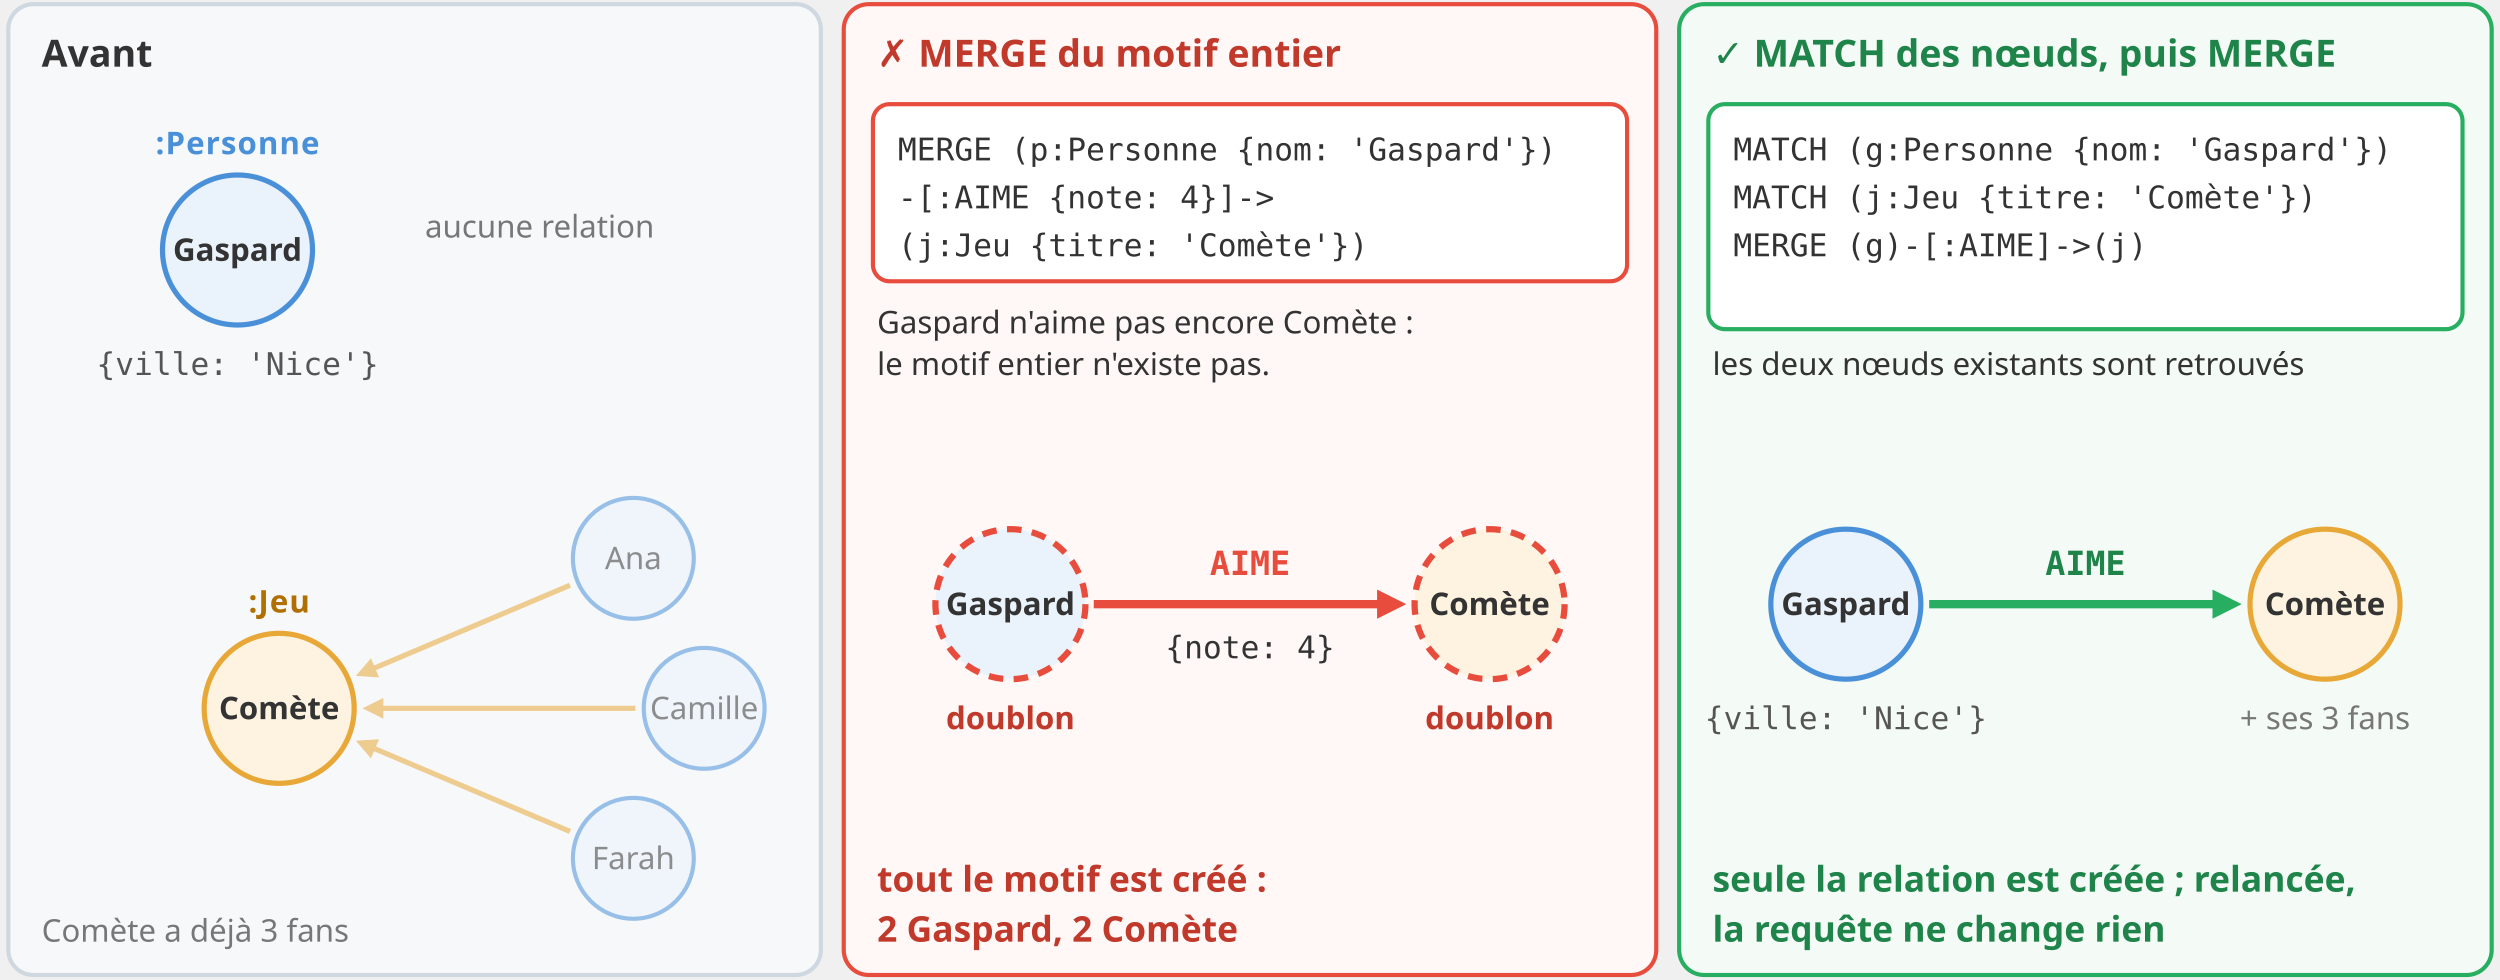
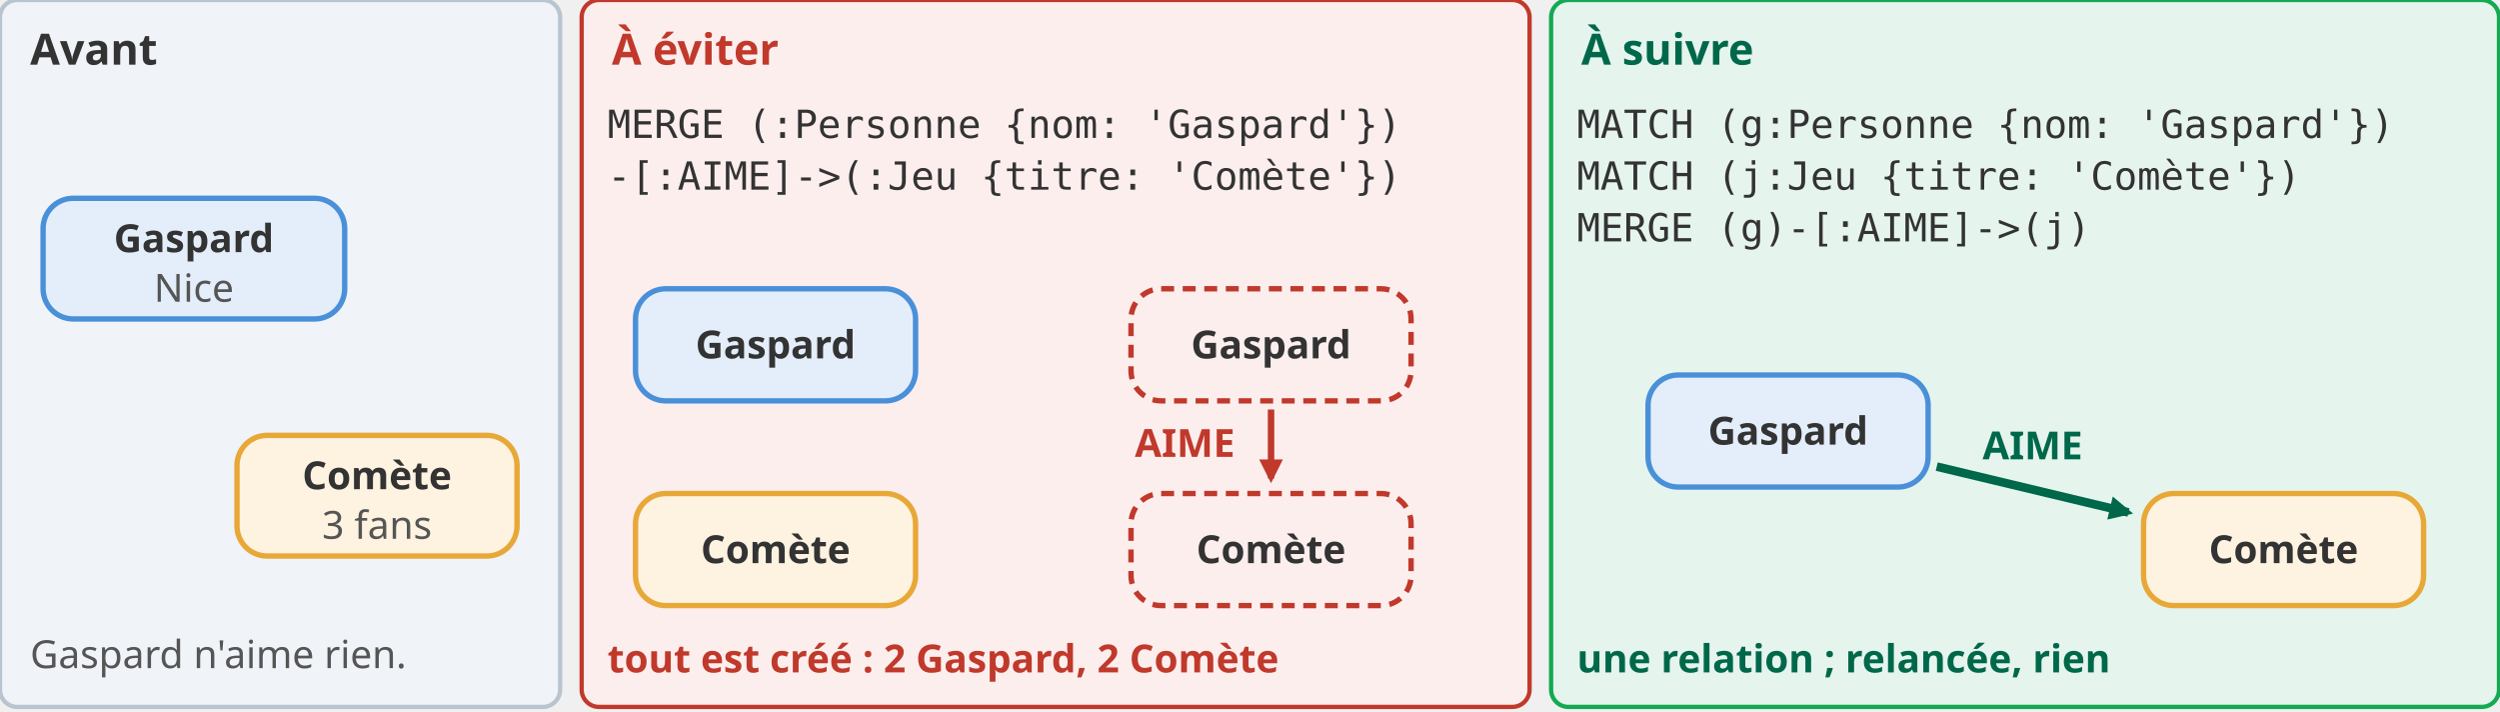
- <svg xmlns="http://www.w3.org/2000/svg" viewBox="0 0 1200 470" font-family="sans-serif" role="img" aria-labelledby="t">
+ <svg xmlns="http://www.w3.org/2000/svg" viewBox="0 0 1160 330" font-family="sans-serif" role="img" aria-labelledby="t">
  <defs>
-     <marker id="fo" viewBox="0 0 10 10" refX="5" refY="5" markerWidth="10" markerHeight="10" markerUnits="userSpaceOnUse" orient="auto-start-reverse">
-       <path d="M0,0 L10,5 L0,10 z" fill="#e8a838" />
+     <marker id="fl-bleu" viewBox="0 0 10 10" refX="8" refY="5" markerWidth="11" markerHeight="11" markerUnits="userSpaceOnUse" orient="auto-start-reverse">
+       <path d="M0,0 L10,5 L0,10 z" fill="#2f6db0" />
    </marker>
-     <marker id="fr" viewBox="0 0 10 10" refX="5" refY="5" markerWidth="14" markerHeight="14" markerUnits="userSpaceOnUse" orient="auto-start-reverse">
-       <path d="M0,0 L10,5 L0,10 z" fill="#e74c3c" />
+     <marker id="fl-orange" viewBox="0 0 10 10" refX="8" refY="5" markerWidth="11" markerHeight="11" markerUnits="userSpaceOnUse" orient="auto-start-reverse">
+       <path d="M0,0 L10,5 L0,10 z" fill="#9a6400" />
    </marker>
-     <marker id="fv" viewBox="0 0 10 10" refX="5" refY="5" markerWidth="14" markerHeight="14" markerUnits="userSpaceOnUse" orient="auto-start-reverse">
-       <path d="M0,0 L10,5 L0,10 z" fill="#27ae60" />
+     <marker id="fl-vert" viewBox="0 0 10 10" refX="8" refY="5" markerWidth="11" markerHeight="11" markerUnits="userSpaceOnUse" orient="auto-start-reverse">
+       <path d="M0,0 L10,5 L0,10 z" fill="#00684a" />
+     </marker>
+     <marker id="fl-rouge" viewBox="0 0 10 10" refX="8" refY="5" markerWidth="11" markerHeight="11" markerUnits="userSpaceOnUse" orient="auto-start-reverse">
+       <path d="M0,0 L10,5 L0,10 z" fill="#c0392b" />
+     </marker>
+     <marker id="fl-violet" viewBox="0 0 10 10" refX="8" refY="5" markerWidth="11" markerHeight="11" markerUnits="userSpaceOnUse" orient="auto-start-reverse">
+       <path d="M0,0 L10,5 L0,10 z" fill="#8e44ad" />
+     </marker>
+     <marker id="fl-gris" viewBox="0 0 10 10" refX="8" refY="5" markerWidth="11" markerHeight="11" markerUnits="userSpaceOnUse" orient="auto-start-reverse">
+       <path d="M0,0 L10,5 L0,10 z" fill="#9aa5b1" />
+     </marker>
+     <marker id="fl-noir" viewBox="0 0 10 10" refX="8" refY="5" markerWidth="11" markerHeight="11" markerUnits="userSpaceOnUse" orient="auto-start-reverse">
+       <path d="M0,0 L10,5 L0,10 z" fill="#555" />
    </marker>
  </defs>
-   <rect x="4" y="2" width="390" height="466" rx="12" fill="#f6f8fa" stroke="#cfd8e0" stroke-width="2" />
-   <text x="20" y="32" font-size="18" font-weight="bold" fill="#333">Avant</text>
-   <g>
-     <circle cx="114" cy="120" r="36" fill="#eaf2fb" stroke="#4a90d9" stroke-width="2.5" />
-     <text x="114" y="125.2" font-size="15" font-weight="bold" fill="#333" text-anchor="middle">Gaspard</text>
-     <text x="114" y="74" font-size="15" font-weight="bold" fill="#4a90d9" text-anchor="middle" letter-spacing="0.5">:Personne</text>
-   </g>
-   <text x="114" y="180" font-size="15" font-family="monospace" fill="#555" text-anchor="middle">{ville: 'Nice'}</text>
-   <text x="204" y="114" font-size="15" fill="#777">aucune relation</text>
-   <path d="M273.6,280.9 L175.4,322.5" fill="none" stroke="#e8a838" stroke-width="2.5" opacity="0.55" marker-end="url(#fo)" />
-   <g opacity="0.55">
-     <circle cx="304" cy="268" r="29" fill="#eaf2fb" stroke="#4a90d9" stroke-width="2" />
-     <text x="304" y="273.2" font-size="15" fill="#333" text-anchor="middle">Ana</text>
-   </g>
-   <path d="M305,340 L179,340" fill="none" stroke="#e8a838" stroke-width="2.5" opacity="0.55" marker-end="url(#fo)" />
-   <g opacity="0.55">
-     <circle cx="338" cy="340" r="29" fill="#eaf2fb" stroke="#4a90d9" stroke-width="2" />
-     <text x="338" y="345.2" font-size="15" fill="#333" text-anchor="middle">Camille</text>
-   </g>
-   <path d="M273.6,399.1 L175.4,357.5" fill="none" stroke="#e8a838" stroke-width="2.5" opacity="0.55" marker-end="url(#fo)" />
-   <g opacity="0.55">
-     <circle cx="304" cy="412" r="29" fill="#eaf2fb" stroke="#4a90d9" stroke-width="2" />
-     <text x="304" y="417.2" font-size="15" fill="#333" text-anchor="middle">Farah</text>
-   </g>
-   <g>
-     <circle cx="134" cy="340" r="36" fill="#fdf3e0" stroke="#e8a838" stroke-width="2.5" />
-     <text x="134" y="345.2" font-size="15" font-weight="bold" fill="#333" text-anchor="middle">Comète</text>
-     <text x="134" y="294" font-size="15" font-weight="bold" fill="#b06f00" text-anchor="middle" letter-spacing="0.5">:Jeu</text>
-   </g>
-   <text x="20" y="452" font-size="15" fill="#777">Comète a déjà 3 fans</text>
-   <rect x="405" y="2" width="390" height="466" rx="12" fill="#fff8f7" stroke="#e74c3c" stroke-width="2" />
-   <text x="421" y="32" font-size="18" font-weight="bold" fill="#c0392b">✗ MERGE du motif entier</text>
-   <rect x="419" y="50" width="362" height="85" rx="8" fill="#ffffff" stroke="#e74c3c" stroke-width="2" />
-   <text x="431" y="77" font-size="15" font-family="monospace" fill="#333">MERGE (p:Personne {nom: 'Gaspard'})</text>
-   <text x="431" y="100" font-size="15" font-family="monospace" fill="#333">      -[:AIME {note: 4}]-&gt;</text>
-   <text x="431" y="123" font-size="15" font-family="monospace" fill="#333">      (j:Jeu {titre: 'Comète'})</text>
-   <text x="421" y="160" font-size="15" fill="#333">Gaspard n'aime pas encore Comète :</text>
-   <text x="421" y="180" font-size="15" fill="#333">le motif entier n'existe pas.</text>
-   <path d="M525,290 L668,290" fill="none" stroke="#e74c3c" stroke-width="4" marker-end="url(#fr)" />
-   <text x="600" y="276" font-size="16" font-weight="bold" font-family="monospace" fill="#e74c3c" text-anchor="middle">AIME</text>
-   <text x="600" y="316" font-size="15" font-family="monospace" fill="#333" text-anchor="middle">{note: 4}</text>
-   <g>
-     <circle cx="485" cy="290" r="36" fill="#eaf2fb" stroke="#e74c3c" stroke-width="3" stroke-dasharray="7 5" />
-     <text x="485" y="295.2" font-size="15" font-weight="bold" fill="#333" text-anchor="middle">Gaspard</text>
-   </g>
-   <g>
-     <circle cx="715" cy="290" r="36" fill="#fdf3e0" stroke="#e74c3c" stroke-width="3" stroke-dasharray="7 5" />
-     <text x="715" y="295.2" font-size="15" font-weight="bold" fill="#333" text-anchor="middle">Comète</text>
-   </g>
-   <text x="485" y="350" font-size="15" font-weight="bold" fill="#c0392b" text-anchor="middle">doublon</text>
-   <text x="715" y="350" font-size="15" font-weight="bold" fill="#c0392b" text-anchor="middle">doublon</text>
-   <text x="421" y="428" font-size="17" font-weight="bold" fill="#c0392b">tout le motif est créé :</text>
-   <text x="421" y="452" font-size="17" font-weight="bold" fill="#c0392b">2 Gaspard, 2 Comète</text>
-   <rect x="806" y="2" width="390" height="466" rx="12" fill="#f4fbf6" stroke="#27ae60" stroke-width="2" />
-   <text x="822" y="32" font-size="18" font-weight="bold" fill="#1e8449">✓ MATCH des nœuds, puis MERGE</text>
-   <rect x="820" y="50" width="362" height="108" rx="8" fill="#ffffff" stroke="#27ae60" stroke-width="2" />
-   <text x="832" y="77" font-size="15" font-family="monospace" fill="#333">MATCH (g:Personne {nom: 'Gaspard'})</text>
-   <text x="832" y="100" font-size="15" font-family="monospace" fill="#333">MATCH (j:Jeu {titre: 'Comète'})</text>
-   <text x="832" y="123" font-size="15" font-family="monospace" fill="#333">MERGE (g)-[:AIME]-&gt;(j)</text>
-   <text x="822" y="180" font-size="15" fill="#333">les deux nœuds existants sont retrouvés</text>
-   <path d="M926,290 L1069,290" fill="none" stroke="#27ae60" stroke-width="4" marker-end="url(#fv)" />
-   <text x="1001" y="276" font-size="16" font-weight="bold" font-family="monospace" fill="#1e8449" text-anchor="middle">AIME</text>
-   <g>
-     <circle cx="886" cy="290" r="36" fill="#eaf2fb" stroke="#4a90d9" stroke-width="2.5" />
-     <text x="886" y="295.2" font-size="15" font-weight="bold" fill="#333" text-anchor="middle">Gaspard</text>
-   </g>
-   <g>
-     <circle cx="1116" cy="290" r="36" fill="#fdf3e0" stroke="#e8a838" stroke-width="2.5" />
-     <text x="1116" y="295.2" font-size="15" font-weight="bold" fill="#333" text-anchor="middle">Comète</text>
-   </g>
-   <text x="886" y="350" font-size="15" font-family="monospace" fill="#555" text-anchor="middle">{ville: 'Nice'}</text>
-   <text x="1116" y="350" font-size="15" fill="#777" text-anchor="middle">+ ses 3 fans</text>
-   <text x="822" y="428" font-size="17" font-weight="bold" fill="#1e8449">seule la relation est créée ; relancée,</text>
-   <text x="822" y="452" font-size="17" font-weight="bold" fill="#1e8449">la requête ne change rien</text>
+   <rect x="0" y="0" width="260" height="328" rx="8" fill="#f0f4f8" stroke="#b8c4cf" stroke-width="2" />
+   <text x="14" y="30" font-size="20" font-weight="bold" fill="#333">Avant</text>
+   <rect x="270" y="0" width="440" height="328" rx="8" fill="#fdeeee" stroke="#c0392b" stroke-width="2" />
+   <text x="284" y="30" font-size="20" font-weight="bold" fill="#c0392b">À éviter</text>
+   <rect x="720" y="0" width="440" height="328" rx="8" fill="#e6f4ee" stroke="#13aa52" stroke-width="2" />
+   <text x="734" y="30" font-size="20" font-weight="bold" fill="#00684a">À suivre</text>
+   <rect x="20" y="92" width="140" height="56" rx="14" fill="#e3eefa" stroke="#4a90d9" stroke-width="2.5" />
+   <text x="90" y="117" font-size="18" font-weight="bold" fill="#333" text-anchor="middle">Gaspard</text>
+   <text x="90" y="140" font-size="18" fill="#555" text-anchor="middle">Nice</text>
+   <rect x="110" y="202" width="130" height="56" rx="14" fill="#fdf3e0" stroke="#e8a838" stroke-width="2.5" />
+   <text x="175" y="227" font-size="18" font-weight="bold" fill="#333" text-anchor="middle">Comète</text>
+   <text x="175" y="250" font-size="18" fill="#555" text-anchor="middle">3 fans</text>
+   <text x="14" y="310" font-size="18" fill="#555">Gaspard n'aime rien.</text>
+   <text x="282" y="64" font-size="18" font-family="monospace" fill="#333">MERGE (:Personne {nom: 'Gaspard'})</text>
+   <text x="282" y="88" font-size="18" font-family="monospace" fill="#333">  -[:AIME]-&gt;(:Jeu {titre: 'Comète'})</text>
+   <rect x="295" y="134" width="130" height="52" rx="14" fill="#e3eefa" stroke="#4a90d9" stroke-width="2.5" />
+   <text x="360" y="166.3" font-size="18" font-weight="bold" fill="#333" text-anchor="middle">Gaspard</text>
+   <rect x="295" y="229" width="130" height="52" rx="14" fill="#fdf3e0" stroke="#e8a838" stroke-width="2.5" />
+   <text x="360" y="261.3" font-size="18" font-weight="bold" fill="#333" text-anchor="middle">Comète</text>
+   <rect x="525" y="134" width="130" height="52" rx="14" fill="#fdeeee" stroke="#c0392b" stroke-width="2.5" stroke-dasharray="6 4" />
+   <text x="590" y="166.3" font-size="18" font-weight="bold" fill="#333" text-anchor="middle">Gaspard</text>
+   <rect x="525" y="229" width="130" height="52" rx="14" fill="#fdeeee" stroke="#c0392b" stroke-width="2.5" stroke-dasharray="6 4" />
+   <text x="590" y="261.3" font-size="18" font-weight="bold" fill="#333" text-anchor="middle">Comète</text>
+   <line x1="590" y1="190" x2="590" y2="222" stroke="#c0392b" stroke-width="3" marker-end="url(#fl-rouge)" />
+   <text x="550" y="212" font-size="18" font-weight="bold" fill="#c0392b" text-anchor="middle">AIME</text>
+   <text x="282" y="312" font-size="18" font-weight="bold" fill="#c0392b">tout est créé : 2 Gaspard, 2 Comète</text>
+   <text x="732" y="64" font-size="18" font-family="monospace" fill="#333">MATCH (g:Personne {nom: 'Gaspard'})</text>
+   <text x="732" y="88" font-size="18" font-family="monospace" fill="#333">MATCH (j:Jeu {titre: 'Comète'})</text>
+   <text x="732" y="112" font-size="18" font-family="monospace" fill="#333">MERGE (g)-[:AIME]-&gt;(j)</text>
+   <rect x="765" y="174" width="130" height="52" rx="14" fill="#e3eefa" stroke="#4a90d9" stroke-width="2.5" />
+   <text x="830" y="206.3" font-size="18" font-weight="bold" fill="#333" text-anchor="middle">Gaspard</text>
+   <rect x="995" y="229" width="130" height="52" rx="14" fill="#fdf3e0" stroke="#e8a838" stroke-width="2.5" />
+   <text x="1060" y="261.3" font-size="18" font-weight="bold" fill="#333" text-anchor="middle">Comète</text>
+   <line x1="899" y1="216.5" x2="988" y2="237.783" stroke="#00684a" stroke-width="4" marker-end="url(#fl-vert)" />
+   <text x="943.5" y="213.141" font-size="18" font-weight="bold" fill="#00684a" text-anchor="middle">AIME</text>
+   <text x="732" y="312" font-size="18" font-weight="bold" fill="#00684a">une relation ; relancée, rien</text>
</svg>
